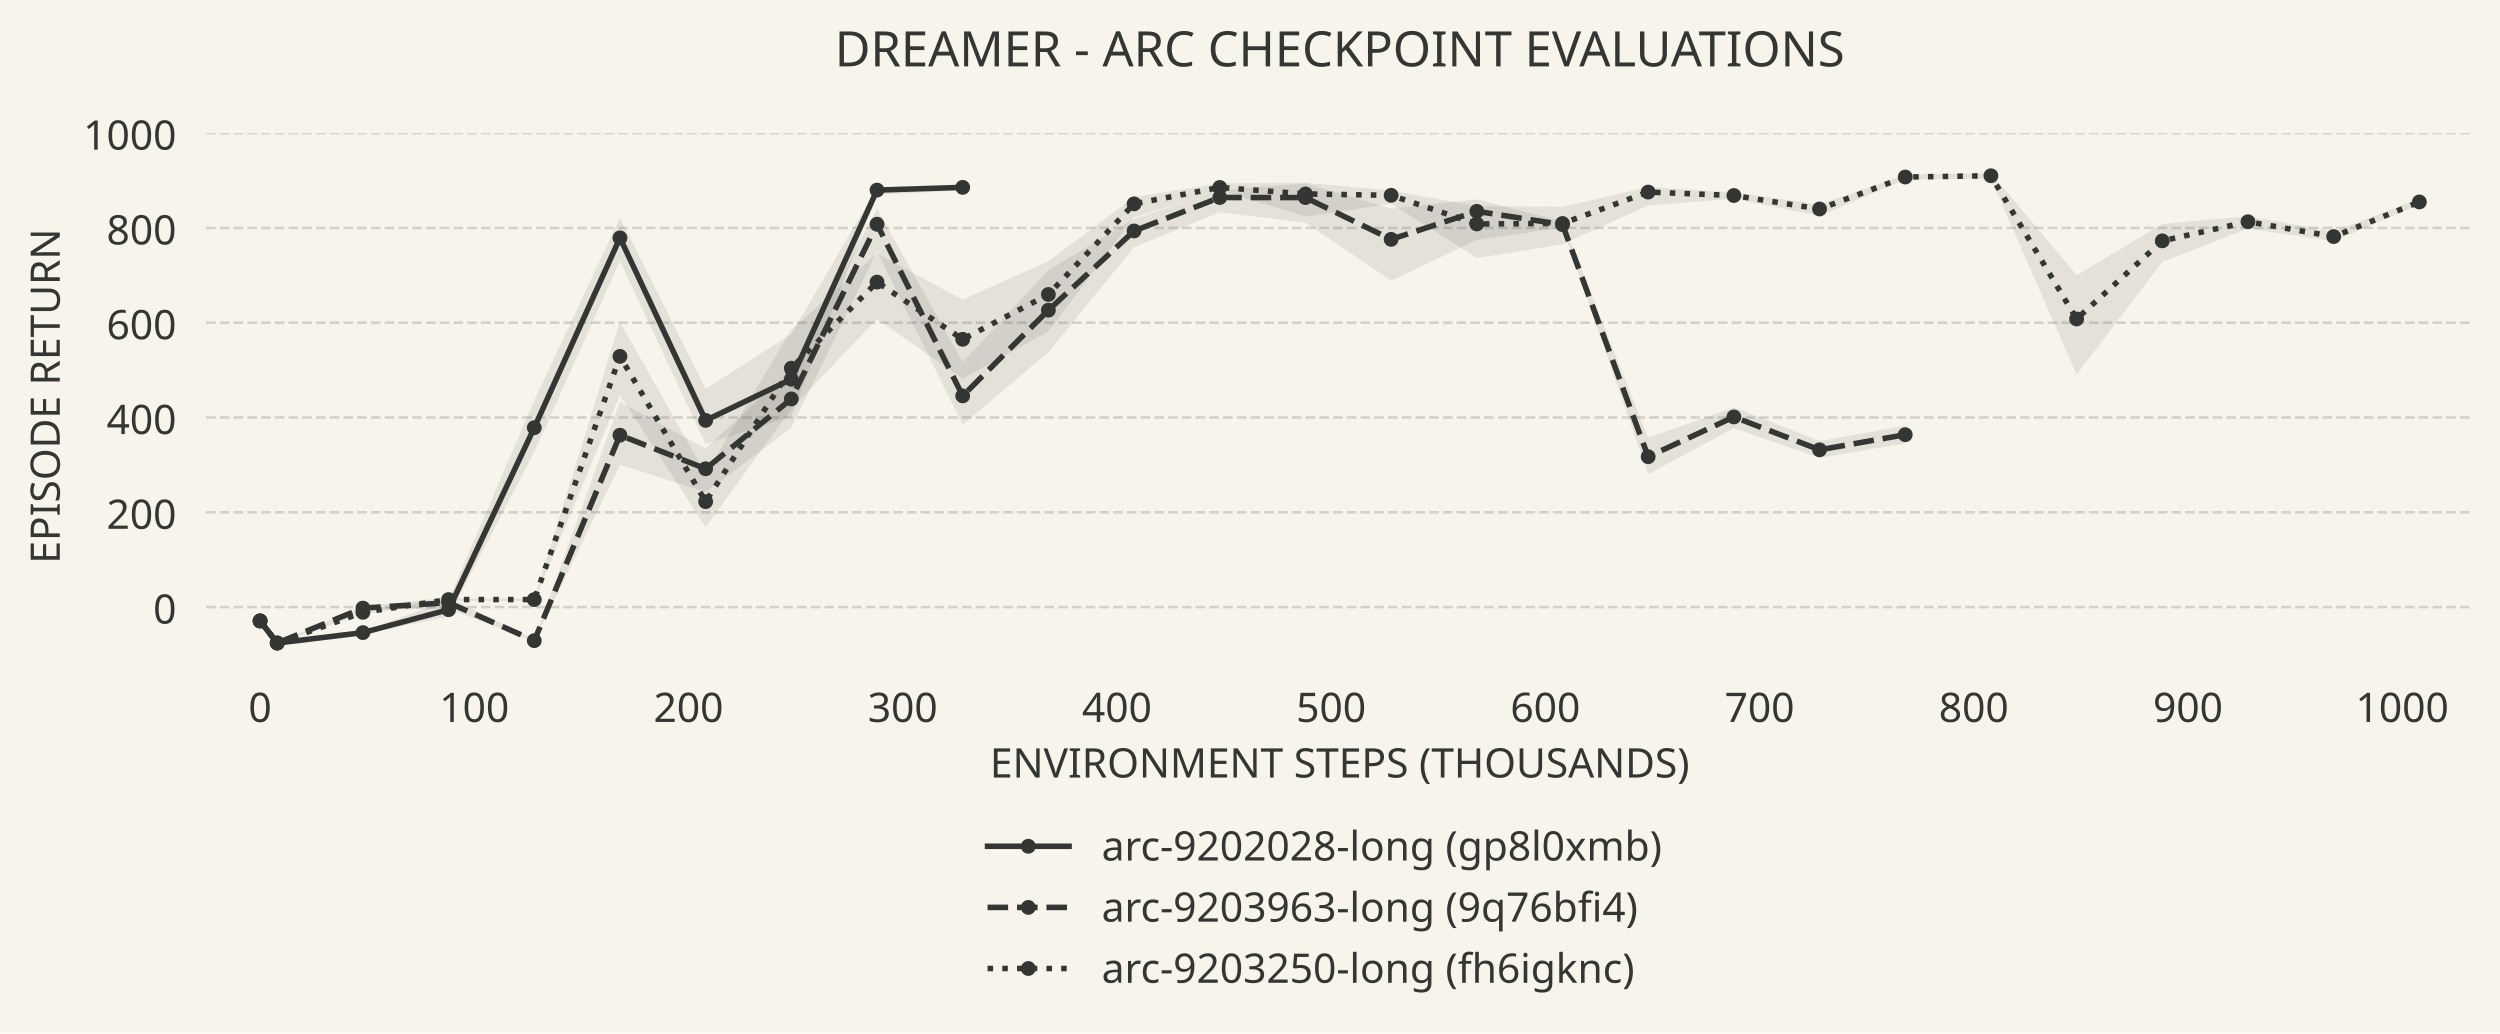
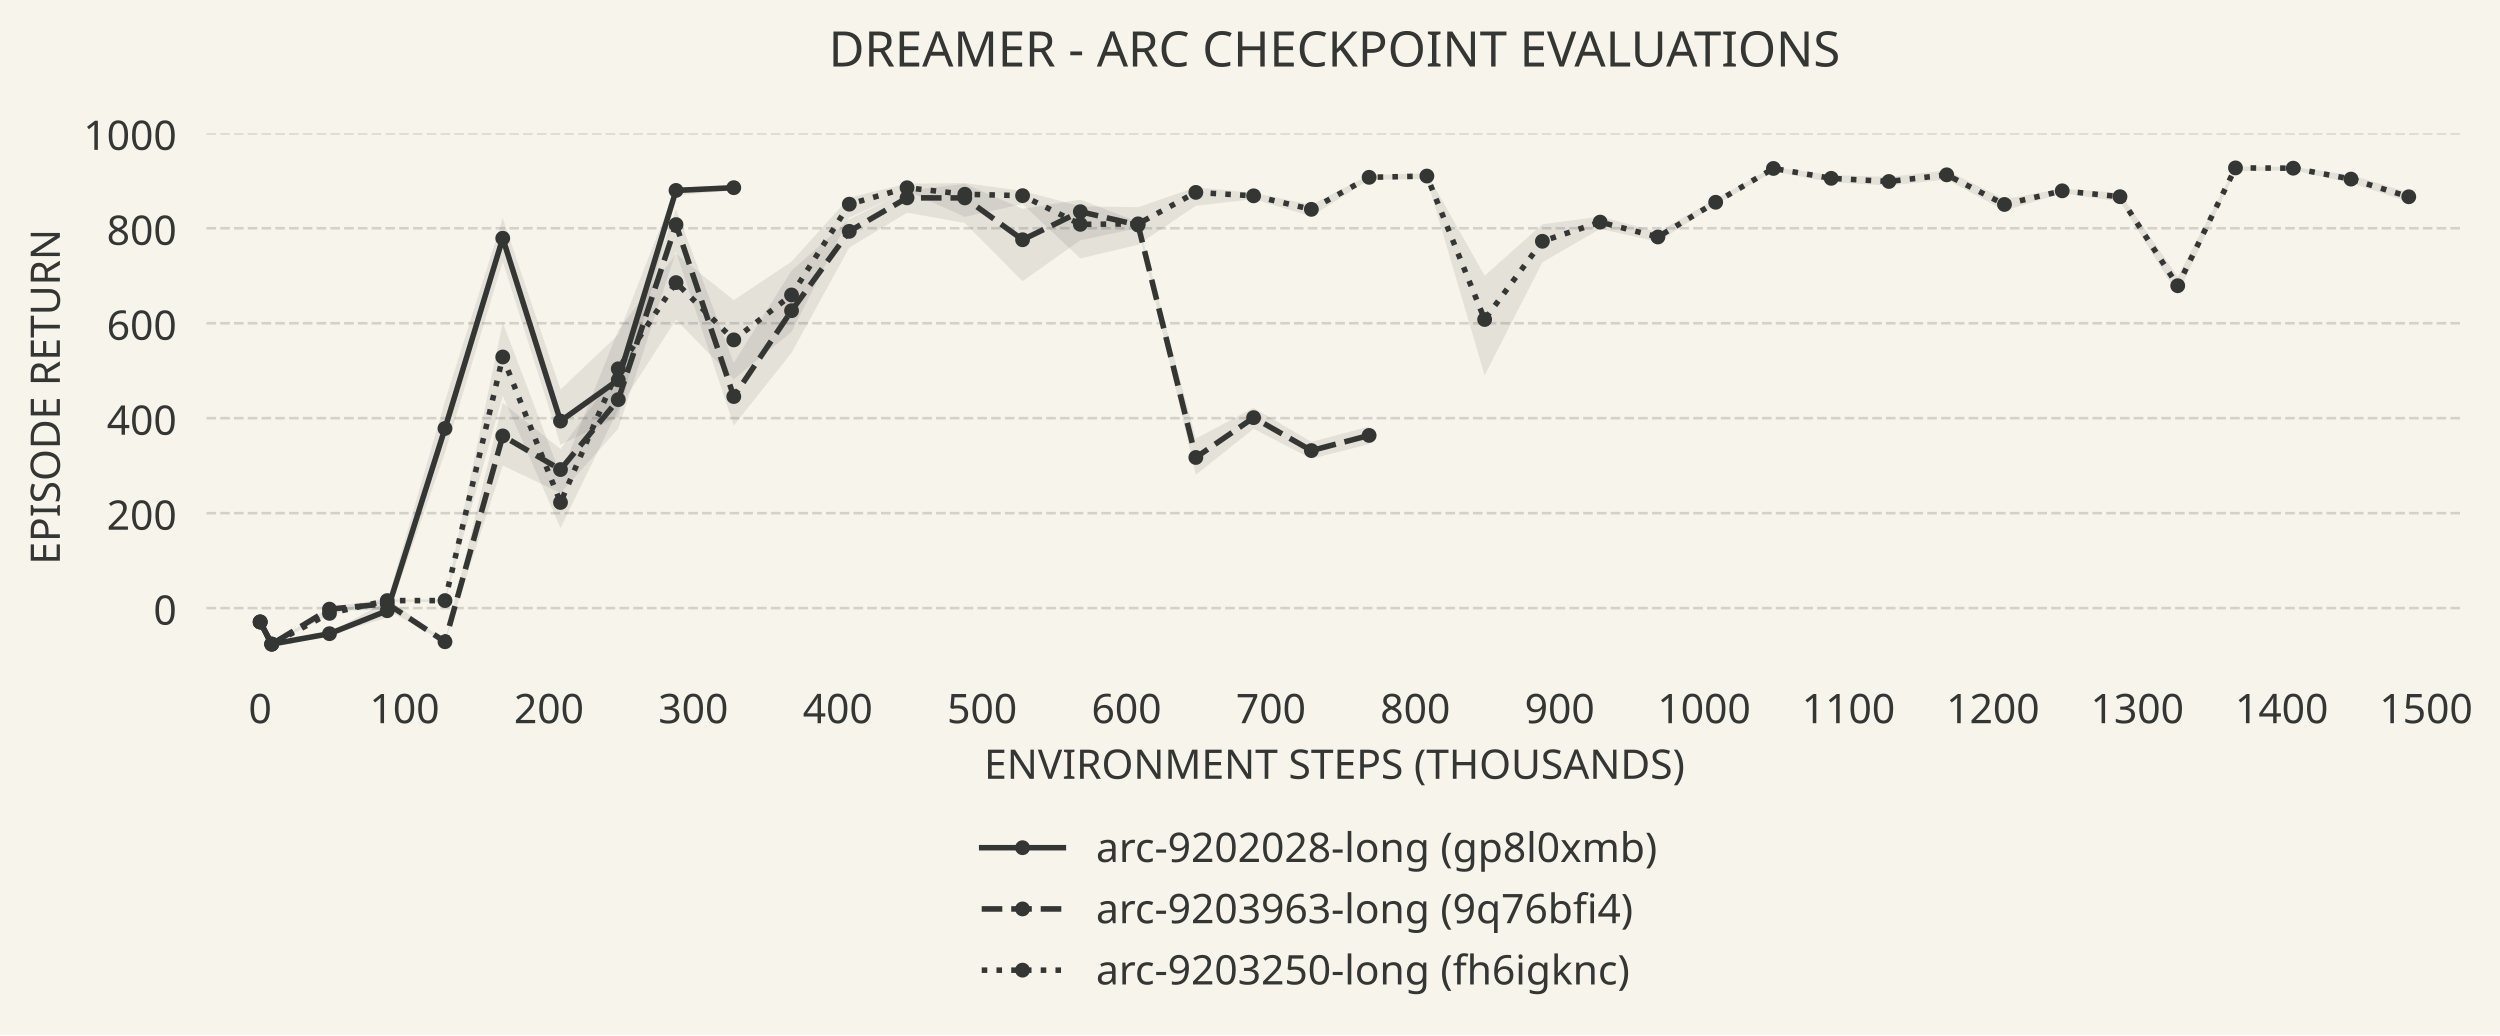
- <svg xmlns="http://www.w3.org/2000/svg" xmlns:xlink="http://www.w3.org/1999/xlink" width="674.878pt" height="278.964pt" viewBox="0 0 674.878 278.964" version="1.1">
+ <svg xmlns="http://www.w3.org/2000/svg" xmlns:xlink="http://www.w3.org/1999/xlink" width="673.74pt" height="278.964pt" viewBox="0 0 673.74 278.964" version="1.1">
  <defs>
    <style type="text/css">*{stroke-linejoin: round; stroke-linecap: butt}</style>
  </defs>
  <g id="figure_1">
    <g id="patch_1">
-       <path d="M 0 278.964  L 674.878 278.964  L 674.878 0  L 0 0  z " style="fill: #f7f4eb" />
+       <path d="M 0 278.964  L 673.74 278.964  L 673.74 0  L 0 0  z " style="fill: #f7f4eb" />
    </g>
    <g id="axes_1">
      <g id="patch_2">
-         <path d="M 55.638 177.956  L 667.678 177.956  L 667.678 35.925  L 55.638 35.925  z " style="fill: #f7f4eb" />
+         <path d="M 55.638 177.956  L 663.628 177.956  L 663.628 35.925  L 55.638 35.925  z " style="fill: #f7f4eb" />
      </g>
      <g id="matplotlib.axis_1">
        <g id="xtick_1">
          <g id="line2d_1" />
          <g id="text_1">
-             <text style="font-size: 11px; font-family: 'Routed Gothic'; text-anchor: middle; fill: #343633" x="70.21" y="194.893" transform="rotate(-0 70.20988 194.8935)">0</text>
+             <text style="font-size: 11px; font-family: 'Routed Gothic'; text-anchor: middle; fill: #343633" x="70.113" y="194.893" transform="rotate(-0 70.11345 194.8935)">0</text>
          </g>
        </g>
        <g id="xtick_2">
          <g id="line2d_2" />
          <g id="text_2">
-             <text style="font-size: 11px; font-family: 'Routed Gothic'; text-anchor: middle; fill: #343633" x="128.037" y="194.893" transform="rotate(-0 128.0368 194.8935)">100</text>
+             <text style="font-size: 11px; font-family: 'Routed Gothic'; text-anchor: middle; fill: #343633" x="109.027" y="194.893" transform="rotate(-0 109.0273 194.8935)">100</text>
          </g>
        </g>
        <g id="xtick_3">
          <g id="line2d_3" />
          <g id="text_3">
-             <text style="font-size: 11px; font-family: 'Routed Gothic'; text-anchor: middle; fill: #343633" x="185.864" y="194.893" transform="rotate(-0 185.8637 194.8935)">200</text>
+             <text style="font-size: 11px; font-family: 'Routed Gothic'; text-anchor: middle; fill: #343633" x="147.941" y="194.893" transform="rotate(-0 147.9412 194.8935)">200</text>
          </g>
        </g>
        <g id="xtick_4">
          <g id="line2d_4" />
          <g id="text_4">
-             <text style="font-size: 11px; font-family: 'Routed Gothic'; text-anchor: middle; fill: #343633" x="243.691" y="194.893" transform="rotate(-0 243.6906 194.8935)">300</text>
+             <text style="font-size: 11px; font-family: 'Routed Gothic'; text-anchor: middle; fill: #343633" x="186.855" y="194.893" transform="rotate(-0 186.855 194.8935)">300</text>
          </g>
        </g>
        <g id="xtick_5">
          <g id="line2d_5" />
          <g id="text_5">
-             <text style="font-size: 11px; font-family: 'Routed Gothic'; text-anchor: middle; fill: #343633" x="301.518" y="194.893" transform="rotate(-0 301.5175 194.8935)">400</text>
+             <text style="font-size: 11px; font-family: 'Routed Gothic'; text-anchor: middle; fill: #343633" x="225.769" y="194.893" transform="rotate(-0 225.7689 194.8935)">400</text>
          </g>
        </g>
        <g id="xtick_6">
          <g id="line2d_6" />
          <g id="text_6">
-             <text style="font-size: 11px; font-family: 'Routed Gothic'; text-anchor: middle; fill: #343633" x="359.344" y="194.893" transform="rotate(-0 359.3444 194.8935)">500</text>
+             <text style="font-size: 11px; font-family: 'Routed Gothic'; text-anchor: middle; fill: #343633" x="264.683" y="194.893" transform="rotate(-0 264.6827 194.8935)">500</text>
          </g>
        </g>
        <g id="xtick_7">
          <g id="line2d_7" />
          <g id="text_7">
-             <text style="font-size: 11px; font-family: 'Routed Gothic'; text-anchor: middle; fill: #343633" x="417.171" y="194.893" transform="rotate(-0 417.1713 194.8935)">600</text>
+             <text style="font-size: 11px; font-family: 'Routed Gothic'; text-anchor: middle; fill: #343633" x="303.597" y="194.893" transform="rotate(-0 303.5966 194.8935)">600</text>
          </g>
        </g>
        <g id="xtick_8">
          <g id="line2d_8" />
          <g id="text_8">
-             <text style="font-size: 11px; font-family: 'Routed Gothic'; text-anchor: middle; fill: #343633" x="474.998" y="194.893" transform="rotate(-0 474.9982 194.8935)">700</text>
+             <text style="font-size: 11px; font-family: 'Routed Gothic'; text-anchor: middle; fill: #343633" x="342.51" y="194.893" transform="rotate(-0 342.5104 194.8935)">700</text>
          </g>
        </g>
        <g id="xtick_9">
          <g id="line2d_9" />
          <g id="text_9">
-             <text style="font-size: 11px; font-family: 'Routed Gothic'; text-anchor: middle; fill: #343633" x="532.825" y="194.893" transform="rotate(-0 532.8251 194.8935)">800</text>
+             <text style="font-size: 11px; font-family: 'Routed Gothic'; text-anchor: middle; fill: #343633" x="381.424" y="194.893" transform="rotate(-0 381.4243 194.8935)">800</text>
          </g>
        </g>
        <g id="xtick_10">
          <g id="line2d_10" />
          <g id="text_10">
-             <text style="font-size: 11px; font-family: 'Routed Gothic'; text-anchor: middle; fill: #343633" x="590.652" y="194.893" transform="rotate(-0 590.6521 194.8935)">900</text>
+             <text style="font-size: 11px; font-family: 'Routed Gothic'; text-anchor: middle; fill: #343633" x="420.338" y="194.893" transform="rotate(-0 420.3381 194.8935)">900</text>
          </g>
        </g>
        <g id="xtick_11">
          <g id="line2d_11" />
          <g id="text_11">
-             <text style="font-size: 11px; font-family: 'Routed Gothic'; text-anchor: middle; fill: #343633" x="648.479" y="194.893" transform="rotate(-0 648.479 194.8935)">1000</text>
-           </g>
-         </g>
-         <g id="text_12">
-           <text style="font-size: 11px; font-family: 'Routed Gothic'; text-anchor: middle; fill: #343633" x="361.658" y="209.893" transform="rotate(-0 361.6575 209.8935)">ENVIRONMENT STEPS (THOUSANDS)</text>
+             <text style="font-size: 11px; font-family: 'Routed Gothic'; text-anchor: middle; fill: #343633" x="459.252" y="194.893" transform="rotate(-0 459.252 194.8935)">1000</text>
+           </g>
+         </g>
+         <g id="xtick_12">
+           <g id="line2d_12" />
+           <g id="text_12">
+             <text style="font-size: 11px; font-family: 'Routed Gothic'; text-anchor: middle; fill: #343633" x="498.166" y="194.893" transform="rotate(-0 498.1658 194.8935)">1100</text>
+           </g>
+         </g>
+         <g id="xtick_13">
+           <g id="line2d_13" />
+           <g id="text_13">
+             <text style="font-size: 11px; font-family: 'Routed Gothic'; text-anchor: middle; fill: #343633" x="537.08" y="194.893" transform="rotate(-0 537.0797 194.8935)">1200</text>
+           </g>
+         </g>
+         <g id="xtick_14">
+           <g id="line2d_14" />
+           <g id="text_14">
+             <text style="font-size: 11px; font-family: 'Routed Gothic'; text-anchor: middle; fill: #343633" x="575.994" y="194.893" transform="rotate(-0 575.9935 194.8935)">1300</text>
+           </g>
+         </g>
+         <g id="xtick_15">
+           <g id="line2d_15" />
+           <g id="text_15">
+             <text style="font-size: 11px; font-family: 'Routed Gothic'; text-anchor: middle; fill: #343633" x="614.907" y="194.893" transform="rotate(-0 614.9074 194.8935)">1400</text>
+           </g>
+         </g>
+         <g id="xtick_16">
+           <g id="line2d_16" />
+           <g id="text_16">
+             <text style="font-size: 11px; font-family: 'Routed Gothic'; text-anchor: middle; fill: #343633" x="653.821" y="194.893" transform="rotate(-0 653.8212 194.8935)">1500</text>
+           </g>
+         </g>
+         <g id="text_17">
+           <text style="font-size: 11px; font-family: 'Routed Gothic'; text-anchor: middle; fill: #343633" x="359.632" y="209.893" transform="rotate(-0 359.6325 209.8935)">ENVIRONMENT STEPS (THOUSANDS)</text>
        </g>
      </g>
      <g id="matplotlib.axis_2">
        <g id="ytick_1">
-           <g id="line2d_12">
-             <path d="M 55.638 163.881  L 667.678 163.881  " clip-path="url(#pc2b5288e68)" style="fill: none; stroke-dasharray: 2.59,1.12; stroke-dashoffset: 0; stroke: #343633; stroke-opacity: 0.18; stroke-width: 0.7" />
-           </g>
-           <g id="line2d_13" />
-           <g id="text_13">
+           <g id="line2d_17">
+             <path d="M 55.638 163.881  L 663.628 163.881  " clip-path="url(#pb0278da69a)" style="fill: none; stroke-dasharray: 2.59,1.12; stroke-dashoffset: 0; stroke: #343633; stroke-opacity: 0.18; stroke-width: 0.7" />
+           </g>
+           <g id="line2d_18" />
+           <g id="text_18">
            <text style="font-size: 11px; font-family: 'Routed Gothic'; text-anchor: end; fill: #343633" x="47.638" y="168.35" transform="rotate(-0 47.6375 168.3496)">0</text>
          </g>
        </g>
        <g id="ytick_2">
-           <g id="line2d_14">
-             <path d="M 55.638 138.29  L 667.678 138.29  " clip-path="url(#pc2b5288e68)" style="fill: none; stroke-dasharray: 2.59,1.12; stroke-dashoffset: 0; stroke: #343633; stroke-opacity: 0.18; stroke-width: 0.7" />
-           </g>
-           <g id="line2d_15" />
-           <g id="text_14">
+           <g id="line2d_19">
+             <path d="M 55.638 138.29  L 663.628 138.29  " clip-path="url(#pb0278da69a)" style="fill: none; stroke-dasharray: 2.59,1.12; stroke-dashoffset: 0; stroke: #343633; stroke-opacity: 0.18; stroke-width: 0.7" />
+           </g>
+           <g id="line2d_20" />
+           <g id="text_19">
            <text style="font-size: 11px; font-family: 'Routed Gothic'; text-anchor: end; fill: #343633" x="47.638" y="142.758" transform="rotate(-0 47.6375 142.7584)">200</text>
          </g>
        </g>
        <g id="ytick_3">
-           <g id="line2d_16">
-             <path d="M 55.638 112.699  L 667.678 112.699  " clip-path="url(#pc2b5288e68)" style="fill: none; stroke-dasharray: 2.59,1.12; stroke-dashoffset: 0; stroke: #343633; stroke-opacity: 0.18; stroke-width: 0.7" />
-           </g>
-           <g id="line2d_17" />
-           <g id="text_15">
+           <g id="line2d_21">
+             <path d="M 55.638 112.699  L 663.628 112.699  " clip-path="url(#pb0278da69a)" style="fill: none; stroke-dasharray: 2.59,1.12; stroke-dashoffset: 0; stroke: #343633; stroke-opacity: 0.18; stroke-width: 0.7" />
+           </g>
+           <g id="line2d_22" />
+           <g id="text_20">
            <text style="font-size: 11px; font-family: 'Routed Gothic'; text-anchor: end; fill: #343633" x="47.638" y="117.167" transform="rotate(-0 47.6375 117.1673)">400</text>
          </g>
        </g>
        <g id="ytick_4">
-           <g id="line2d_18">
-             <path d="M 55.638 87.107  L 667.678 87.107  " clip-path="url(#pc2b5288e68)" style="fill: none; stroke-dasharray: 2.59,1.12; stroke-dashoffset: 0; stroke: #343633; stroke-opacity: 0.18; stroke-width: 0.7" />
-           </g>
-           <g id="line2d_19" />
-           <g id="text_16">
+           <g id="line2d_23">
+             <path d="M 55.638 87.107  L 663.628 87.107  " clip-path="url(#pb0278da69a)" style="fill: none; stroke-dasharray: 2.59,1.12; stroke-dashoffset: 0; stroke: #343633; stroke-opacity: 0.18; stroke-width: 0.7" />
+           </g>
+           <g id="line2d_24" />
+           <g id="text_21">
            <text style="font-size: 11px; font-family: 'Routed Gothic'; text-anchor: end; fill: #343633" x="47.638" y="91.576" transform="rotate(-0 47.6375 91.57609)">600</text>
          </g>
        </g>
        <g id="ytick_5">
-           <g id="line2d_20">
-             <path d="M 55.638 61.516  L 667.678 61.516  " clip-path="url(#pc2b5288e68)" style="fill: none; stroke-dasharray: 2.59,1.12; stroke-dashoffset: 0; stroke: #343633; stroke-opacity: 0.18; stroke-width: 0.7" />
-           </g>
-           <g id="line2d_21" />
-           <g id="text_17">
+           <g id="line2d_25">
+             <path d="M 55.638 61.516  L 663.628 61.516  " clip-path="url(#pb0278da69a)" style="fill: none; stroke-dasharray: 2.59,1.12; stroke-dashoffset: 0; stroke: #343633; stroke-opacity: 0.18; stroke-width: 0.7" />
+           </g>
+           <g id="line2d_26" />
+           <g id="text_22">
            <text style="font-size: 11px; font-family: 'Routed Gothic'; text-anchor: end; fill: #343633" x="47.638" y="65.985" transform="rotate(-0 47.6375 65.98492)">800</text>
          </g>
        </g>
        <g id="ytick_6">
-           <g id="line2d_22">
-             <path d="M 55.638 35.925  L 667.678 35.925  " clip-path="url(#pc2b5288e68)" style="fill: none; stroke-dasharray: 2.59,1.12; stroke-dashoffset: 0; stroke: #343633; stroke-opacity: 0.18; stroke-width: 0.7" />
-           </g>
-           <g id="line2d_23" />
-           <g id="text_18">
+           <g id="line2d_27">
+             <path d="M 55.638 35.925  L 663.628 35.925  " clip-path="url(#pb0278da69a)" style="fill: none; stroke-dasharray: 2.59,1.12; stroke-dashoffset: 0; stroke: #343633; stroke-opacity: 0.18; stroke-width: 0.7" />
+           </g>
+           <g id="line2d_28" />
+           <g id="text_23">
            <text style="font-size: 11px; font-family: 'Routed Gothic'; text-anchor: end; fill: #343633" x="47.638" y="40.394" transform="rotate(-0 47.6375 40.39375)">1000</text>
          </g>
        </g>
-         <g id="text_19">
+         <g id="text_24">
          <text style="font-size: 11px; font-family: 'Routed Gothic'; text-anchor: middle; fill: #343633" x="16.137" y="106.941" transform="rotate(-90 16.1375 106.9405)">EPISODE RETURN</text>
        </g>
      </g>
      <g id="FillBetweenPolyCollection_1">
        <defs>
-           <path id="mf18803f67c" d="M 70.21 -111.565  L 70.21 -111.134  L 74.836 -105.302  L 97.967 -107.86  L 121.098 -112.496  L 144.228 -156.938  L 167.359 -208.474  L 190.49 -159.114  L 213.621 -166.611  L 236.751 -226.331  L 259.882 -227.645  L 259.882 -229.127  L 259.882 -229.127  L 236.751 -228.37  L 213.621 -188.781  L 190.49 -173.99  L 167.359 -220.205  L 144.228 -170.847  L 121.098 -117.042  L 97.967 -108.464  L 74.836 -105.449  L 70.21 -111.565  z " />
+           <path id="m2c77c802bd" d="M 70.113 -111.565  L 70.113 -111.134  L 73.227 -105.302  L 88.792 -107.86  L 104.358 -112.496  L 119.923 -156.938  L 135.489 -208.474  L 151.054 -159.114  L 166.62 -166.611  L 182.185 -226.331  L 197.751 -227.645  L 197.751 -229.127  L 197.751 -229.127  L 182.185 -228.37  L 166.62 -188.781  L 151.054 -173.99  L 135.489 -220.205  L 119.923 -170.847  L 104.358 -117.042  L 88.792 -108.464  L 73.227 -105.449  L 70.113 -111.565  z " />
        </defs>
-         <g clip-path="url(#pc2b5288e68)">
-           <use xlink:href="#mf18803f67c" x="0" y="278.964" style="fill: #343633; fill-opacity: 0.1" />
+         <g clip-path="url(#pb0278da69a)">
+           <use xlink:href="#m2c77c802bd" x="0" y="278.964" style="fill: #343633; fill-opacity: 0.1" />
        </g>
      </g>
      <g id="FillBetweenPolyCollection_2">
        <defs>
-           <path id="m7f7ce584e0" d="M 70.21 -111.565  L 70.21 -111.134  L 74.836 -105.311  L 97.967 -114.312  L 121.098 -114.641  L 144.228 -105.865  L 167.359 -153.505  L 190.49 -146.089  L 213.621 -163.454  L 236.751 -211.119  L 259.882 -164.282  L 283.013 -183.901  L 306.144 -212.242  L 329.274 -221.641  L 352.405 -218.854  L 375.536 -203.191  L 398.667 -214.208  L 421.797 -217.5  L 444.928 -151.007  L 468.059 -163.395  L 491.19 -155.346  L 514.321 -159.266  L 514.321 -164.015  L 514.321 -164.015  L 491.19 -159.894  L 468.059 -169.042  L 444.928 -160.766  L 421.797 -219.169  L 398.667 -225.167  L 375.536 -222.686  L 352.405 -229.43  L 329.274 -227.615  L 306.144 -219.866  L 283.013 -206.024  L 259.882 -181.18  L 236.751 -222.652  L 213.621 -179.084  L 190.49 -157.945  L 167.359 -170.411  L 144.228 -106.276  L 121.098 -117.691  L 97.967 -115.326  L 74.836 -105.455  L 70.21 -111.565  z " />
+           <path id="m89888b2896" d="M 70.113 -111.565  L 70.113 -111.134  L 73.227 -105.311  L 88.792 -114.312  L 104.358 -114.641  L 119.923 -105.865  L 135.489 -153.505  L 151.054 -146.089  L 166.62 -163.454  L 182.185 -211.119  L 197.751 -164.282  L 213.316 -183.901  L 228.882 -212.242  L 244.448 -221.641  L 260.013 -218.854  L 275.579 -203.191  L 291.144 -214.208  L 306.71 -217.5  L 322.275 -151.007  L 337.841 -163.395  L 353.406 -155.346  L 368.972 -159.266  L 368.972 -164.015  L 368.972 -164.015  L 353.406 -159.894  L 337.841 -169.042  L 322.275 -160.766  L 306.71 -219.169  L 291.144 -225.167  L 275.579 -222.686  L 260.013 -229.43  L 244.448 -227.615  L 228.882 -219.866  L 213.316 -206.024  L 197.751 -181.18  L 182.185 -222.652  L 166.62 -179.084  L 151.054 -157.945  L 135.489 -170.411  L 119.923 -106.276  L 104.358 -117.691  L 88.792 -115.326  L 73.227 -105.455  L 70.113 -111.565  z " />
        </defs>
-         <g clip-path="url(#pc2b5288e68)">
-           <use xlink:href="#m7f7ce584e0" x="0" y="278.964" style="fill: #343633; fill-opacity: 0.1" />
+         <g clip-path="url(#pb0278da69a)">
+           <use xlink:href="#m89888b2896" x="0" y="278.964" style="fill: #343633; fill-opacity: 0.1" />
        </g>
      </g>
      <g id="FillBetweenPolyCollection_3">
        <defs>
-           <path id="mfc990dd071" d="M 70.21 -111.565  L 70.21 -111.134  L 74.836 -105.302  L 97.967 -113.177  L 121.098 -116.775  L 144.228 -116.75  L 167.359 -172.284  L 190.49 -136.659  L 213.621 -168.623  L 236.751 -192.851  L 259.882 -176.752  L 283.013 -189.513  L 306.144 -220.291  L 329.274 -227.503  L 352.405 -220.518  L 375.536 -223.987  L 398.667 -209.315  L 421.797 -213.016  L 444.928 -223.501  L 468.059 -225.291  L 491.19 -220.646  L 514.321 -230.527  L 537.451 -230.702  L 560.582 -177.819  L 583.713 -208.27  L 606.844 -217.283  L 629.974 -213.805  L 653.105 -223.754  L 653.105 -225.388  L 653.105 -225.388  L 629.974 -216.439  L 606.844 -220.601  L 583.713 -218.526  L 560.582 -204.666  L 537.451 -232.268  L 514.321 -231.782  L 491.19 -223.809  L 468.059 -226.981  L 444.928 -228.487  L 421.797 -223.119  L 398.667 -223.372  L 375.536 -227.506  L 352.405 -229.624  L 329.274 -229.484  L 306.144 -225.733  L 283.013 -208.469  L 259.882 -198.076  L 236.751 -210.551  L 213.621 -189.977  L 190.49 -151.017  L 167.359 -192.064  L 144.228 -117.44  L 121.098 -117.424  L 97.967 -114.179  L 74.836 -105.45  L 70.21 -111.565  z " />
+           <path id="m984b23654f" d="M 70.113 -111.565  L 70.113 -111.134  L 73.227 -105.302  L 88.792 -113.177  L 104.358 -116.775  L 119.923 -116.75  L 135.489 -172.284  L 151.054 -136.659  L 166.62 -168.623  L 182.185 -192.851  L 197.751 -176.752  L 213.316 -189.513  L 228.882 -220.291  L 244.448 -227.503  L 260.013 -220.518  L 275.579 -223.987  L 291.144 -209.315  L 306.71 -213.016  L 322.275 -223.501  L 337.841 -225.291  L 353.406 -220.646  L 368.972 -230.527  L 384.537 -230.702  L 400.103 -177.819  L 415.668 -208.27  L 431.234 -217.283  L 446.8 -213.805  L 462.365 -223.754  L 477.931 -232.721  L 493.496 -229.873  L 509.062 -228.937  L 524.627 -230.6  L 540.193 -222.196  L 555.758 -226.89  L 571.324 -224.644  L 586.889 -199.6  L 602.455 -232.81  L 618.02 -233.065  L 633.586 -229.657  L 649.152 -224.524  L 649.152 -227.077  L 649.152 -227.077  L 633.586 -231.8  L 618.02 -233.946  L 602.455 -234.129  L 586.889 -204.394  L 571.324 -226.98  L 555.758 -228.105  L 540.193 -225.303  L 524.627 -233.045  L 509.062 -231.262  L 493.496 -231.821  L 477.931 -233.919  L 462.365 -225.388  L 446.8 -216.439  L 431.234 -220.601  L 415.668 -218.526  L 400.103 -204.666  L 384.537 -232.268  L 368.972 -231.782  L 353.406 -223.809  L 337.841 -226.981  L 322.275 -228.487  L 306.71 -223.119  L 291.144 -223.372  L 275.579 -227.506  L 260.013 -229.624  L 244.448 -229.484  L 228.882 -225.733  L 213.316 -208.469  L 197.751 -198.076  L 182.185 -210.551  L 166.62 -189.977  L 151.054 -151.017  L 135.489 -192.064  L 119.923 -117.44  L 104.358 -117.424  L 88.792 -114.179  L 73.227 -105.45  L 70.113 -111.565  z " />
        </defs>
-         <g clip-path="url(#pc2b5288e68)">
-           <use xlink:href="#mfc990dd071" x="0" y="278.964" style="fill: #343633; fill-opacity: 0.1" />
-         </g>
-       </g>
-       <g id="line2d_24">
-         <path d="M 70.21 167.618  L 74.836 173.59  L 97.967 170.773  L 121.098 164.586  L 144.228 115.466  L 167.359 64.206  L 190.49 113.481  L 213.621 102.382  L 236.751 51.317  L 259.882 50.579  " clip-path="url(#pc2b5288e68)" style="fill: none; stroke: #343633; stroke-width: 1.5; stroke-linecap: square" />
+         <g clip-path="url(#pb0278da69a)">
+           <use xlink:href="#m984b23654f" x="0" y="278.964" style="fill: #343633; fill-opacity: 0.1" />
+         </g>
+       </g>
+       <g id="line2d_29">
+         <path d="M 70.113 167.618  L 73.227 173.59  L 88.792 170.773  L 104.358 164.586  L 119.923 115.466  L 135.489 64.206  L 151.054 113.481  L 166.62 102.382  L 182.185 51.317  L 197.751 50.579  " clip-path="url(#pb0278da69a)" style="fill: none; stroke: #343633; stroke-width: 1.5; stroke-linecap: square" />
        <defs>
-           <path id="mf616192af7" d="M 0 1.5  C 0.398 1.5 0.779 1.342 1.061 1.061  C 1.342 0.779 1.5 0.398 1.5 0  C 1.5 -0.398 1.342 -0.779 1.061 -1.061  C 0.779 -1.342 0.398 -1.5 0 -1.5  C -0.398 -1.5 -0.779 -1.342 -1.061 -1.061  C -1.342 -0.779 -1.5 -0.398 -1.5 0  C -1.5 0.398 -1.342 0.779 -1.061 1.061  C -0.779 1.342 -0.398 1.5 0 1.5  z " style="stroke: #343633" />
+           <path id="m2f642fdc92" d="M 0 1.5  C 0.398 1.5 0.779 1.342 1.061 1.061  C 1.342 0.779 1.5 0.398 1.5 0  C 1.5 -0.398 1.342 -0.779 1.061 -1.061  C 0.779 -1.342 0.398 -1.5 0 -1.5  C -0.398 -1.5 -0.779 -1.342 -1.061 -1.061  C -1.342 -0.779 -1.5 -0.398 -1.5 0  C -1.5 0.398 -1.342 0.779 -1.061 1.061  C -0.779 1.342 -0.398 1.5 0 1.5  z " style="stroke: #343633" />
        </defs>
-         <g clip-path="url(#pc2b5288e68)">
-           <use xlink:href="#mf616192af7" x="70.21" y="167.618" style="fill: #343633; stroke: #343633" />
-           <use xlink:href="#mf616192af7" x="74.836" y="173.59" style="fill: #343633; stroke: #343633" />
-           <use xlink:href="#mf616192af7" x="97.967" y="170.773" style="fill: #343633; stroke: #343633" />
-           <use xlink:href="#mf616192af7" x="121.098" y="164.586" style="fill: #343633; stroke: #343633" />
-           <use xlink:href="#mf616192af7" x="144.228" y="115.466" style="fill: #343633; stroke: #343633" />
-           <use xlink:href="#mf616192af7" x="167.359" y="64.206" style="fill: #343633; stroke: #343633" />
-           <use xlink:href="#mf616192af7" x="190.49" y="113.481" style="fill: #343633; stroke: #343633" />
-           <use xlink:href="#mf616192af7" x="213.621" y="102.382" style="fill: #343633; stroke: #343633" />
-           <use xlink:href="#mf616192af7" x="236.751" y="51.317" style="fill: #343633; stroke: #343633" />
-           <use xlink:href="#mf616192af7" x="259.882" y="50.579" style="fill: #343633; stroke: #343633" />
-         </g>
-       </g>
-       <g id="line2d_25">
-         <path d="M 70.21 167.618  L 74.836 173.583  L 97.967 164.158  L 121.098 162.698  L 144.228 172.947  L 167.359 117.483  L 190.49 126.545  L 213.621 107.695  L 236.751 60.526  L 259.882 106.869  L 283.013 83.733  L 306.144 62.343  L 329.274 53.318  L 352.405 53.34  L 375.536 64.611  L 398.667 57.047  L 421.797 60.642  L 444.928 123.288  L 468.059 112.551  L 491.19 121.429  L 514.321 117.347  " clip-path="url(#pc2b5288e68)" style="fill: none; stroke-dasharray: 5.55,2.4; stroke-dashoffset: 0; stroke: #343633; stroke-width: 1.5" />
-         <g clip-path="url(#pc2b5288e68)">
-           <use xlink:href="#mf616192af7" x="70.21" y="167.618" style="fill: #343633; stroke: #343633" />
-           <use xlink:href="#mf616192af7" x="74.836" y="173.583" style="fill: #343633; stroke: #343633" />
-           <use xlink:href="#mf616192af7" x="97.967" y="164.158" style="fill: #343633; stroke: #343633" />
-           <use xlink:href="#mf616192af7" x="121.098" y="162.698" style="fill: #343633; stroke: #343633" />
-           <use xlink:href="#mf616192af7" x="144.228" y="172.947" style="fill: #343633; stroke: #343633" />
-           <use xlink:href="#mf616192af7" x="167.359" y="117.483" style="fill: #343633; stroke: #343633" />
-           <use xlink:href="#mf616192af7" x="190.49" y="126.545" style="fill: #343633; stroke: #343633" />
-           <use xlink:href="#mf616192af7" x="213.621" y="107.695" style="fill: #343633; stroke: #343633" />
-           <use xlink:href="#mf616192af7" x="236.751" y="60.526" style="fill: #343633; stroke: #343633" />
-           <use xlink:href="#mf616192af7" x="259.882" y="106.869" style="fill: #343633; stroke: #343633" />
-           <use xlink:href="#mf616192af7" x="283.013" y="83.733" style="fill: #343633; stroke: #343633" />
-           <use xlink:href="#mf616192af7" x="306.144" y="62.343" style="fill: #343633; stroke: #343633" />
-           <use xlink:href="#mf616192af7" x="329.274" y="53.318" style="fill: #343633; stroke: #343633" />
-           <use xlink:href="#mf616192af7" x="352.405" y="53.34" style="fill: #343633; stroke: #343633" />
-           <use xlink:href="#mf616192af7" x="375.536" y="64.611" style="fill: #343633; stroke: #343633" />
-           <use xlink:href="#mf616192af7" x="398.667" y="57.047" style="fill: #343633; stroke: #343633" />
-           <use xlink:href="#mf616192af7" x="421.797" y="60.642" style="fill: #343633; stroke: #343633" />
-           <use xlink:href="#mf616192af7" x="444.928" y="123.288" style="fill: #343633; stroke: #343633" />
-           <use xlink:href="#mf616192af7" x="468.059" y="112.551" style="fill: #343633; stroke: #343633" />
-           <use xlink:href="#mf616192af7" x="491.19" y="121.429" style="fill: #343633; stroke: #343633" />
-           <use xlink:href="#mf616192af7" x="514.321" y="117.347" style="fill: #343633; stroke: #343633" />
-         </g>
-       </g>
-       <g id="line2d_26">
-         <path d="M 70.21 167.618  L 74.836 173.589  L 97.967 165.299  L 121.098 161.855  L 144.228 161.858  L 167.359 96.203  L 190.49 135.414  L 213.621 99.389  L 236.751 76.156  L 259.882 91.594  L 283.013 79.494  L 306.144 55.026  L 329.274 50.601  L 352.405 52.353  L 375.536 52.727  L 398.667 60.462  L 421.797 60.327  L 444.928 51.85  L 468.059 52.774  L 491.19 56.416  L 514.321 47.785  L 537.451 47.445  L 560.582 86.101  L 583.713 65.021  L 606.844 59.856  L 629.974 63.862  L 653.105 54.511  " clip-path="url(#pc2b5288e68)" style="fill: none; stroke-dasharray: 1.5,2.475; stroke-dashoffset: 0; stroke: #343633; stroke-width: 1.5" />
-         <g clip-path="url(#pc2b5288e68)">
-           <use xlink:href="#mf616192af7" x="70.21" y="167.618" style="fill: #343633; stroke: #343633" />
-           <use xlink:href="#mf616192af7" x="74.836" y="173.589" style="fill: #343633; stroke: #343633" />
-           <use xlink:href="#mf616192af7" x="97.967" y="165.299" style="fill: #343633; stroke: #343633" />
-           <use xlink:href="#mf616192af7" x="121.098" y="161.855" style="fill: #343633; stroke: #343633" />
-           <use xlink:href="#mf616192af7" x="144.228" y="161.858" style="fill: #343633; stroke: #343633" />
-           <use xlink:href="#mf616192af7" x="167.359" y="96.203" style="fill: #343633; stroke: #343633" />
-           <use xlink:href="#mf616192af7" x="190.49" y="135.414" style="fill: #343633; stroke: #343633" />
-           <use xlink:href="#mf616192af7" x="213.621" y="99.389" style="fill: #343633; stroke: #343633" />
-           <use xlink:href="#mf616192af7" x="236.751" y="76.156" style="fill: #343633; stroke: #343633" />
-           <use xlink:href="#mf616192af7" x="259.882" y="91.594" style="fill: #343633; stroke: #343633" />
-           <use xlink:href="#mf616192af7" x="283.013" y="79.494" style="fill: #343633; stroke: #343633" />
-           <use xlink:href="#mf616192af7" x="306.144" y="55.026" style="fill: #343633; stroke: #343633" />
-           <use xlink:href="#mf616192af7" x="329.274" y="50.601" style="fill: #343633; stroke: #343633" />
-           <use xlink:href="#mf616192af7" x="352.405" y="52.353" style="fill: #343633; stroke: #343633" />
-           <use xlink:href="#mf616192af7" x="375.536" y="52.727" style="fill: #343633; stroke: #343633" />
-           <use xlink:href="#mf616192af7" x="398.667" y="60.462" style="fill: #343633; stroke: #343633" />
-           <use xlink:href="#mf616192af7" x="421.797" y="60.327" style="fill: #343633; stroke: #343633" />
-           <use xlink:href="#mf616192af7" x="444.928" y="51.85" style="fill: #343633; stroke: #343633" />
-           <use xlink:href="#mf616192af7" x="468.059" y="52.774" style="fill: #343633; stroke: #343633" />
-           <use xlink:href="#mf616192af7" x="491.19" y="56.416" style="fill: #343633; stroke: #343633" />
-           <use xlink:href="#mf616192af7" x="514.321" y="47.785" style="fill: #343633; stroke: #343633" />
-           <use xlink:href="#mf616192af7" x="537.451" y="47.445" style="fill: #343633; stroke: #343633" />
-           <use xlink:href="#mf616192af7" x="560.582" y="86.101" style="fill: #343633; stroke: #343633" />
-           <use xlink:href="#mf616192af7" x="583.713" y="65.021" style="fill: #343633; stroke: #343633" />
-           <use xlink:href="#mf616192af7" x="606.844" y="59.856" style="fill: #343633; stroke: #343633" />
-           <use xlink:href="#mf616192af7" x="629.974" y="63.862" style="fill: #343633; stroke: #343633" />
-           <use xlink:href="#mf616192af7" x="653.105" y="54.511" style="fill: #343633; stroke: #343633" />
-         </g>
-       </g>
-       <g id="text_20">
-         <text style="font-size: 13.2px; font-family: 'Routed Gothic'; text-anchor: middle; fill: #343633" x="361.658" y="17.925" transform="rotate(-0 361.6575 17.925)">DREAMER - ARC CHECKPOINT EVALUATIONS</text>
+         <g clip-path="url(#pb0278da69a)">
+           <use xlink:href="#m2f642fdc92" x="70.113" y="167.618" style="fill: #343633; stroke: #343633" />
+           <use xlink:href="#m2f642fdc92" x="73.227" y="173.59" style="fill: #343633; stroke: #343633" />
+           <use xlink:href="#m2f642fdc92" x="88.792" y="170.773" style="fill: #343633; stroke: #343633" />
+           <use xlink:href="#m2f642fdc92" x="104.358" y="164.586" style="fill: #343633; stroke: #343633" />
+           <use xlink:href="#m2f642fdc92" x="119.923" y="115.466" style="fill: #343633; stroke: #343633" />
+           <use xlink:href="#m2f642fdc92" x="135.489" y="64.206" style="fill: #343633; stroke: #343633" />
+           <use xlink:href="#m2f642fdc92" x="151.054" y="113.481" style="fill: #343633; stroke: #343633" />
+           <use xlink:href="#m2f642fdc92" x="166.62" y="102.382" style="fill: #343633; stroke: #343633" />
+           <use xlink:href="#m2f642fdc92" x="182.185" y="51.317" style="fill: #343633; stroke: #343633" />
+           <use xlink:href="#m2f642fdc92" x="197.751" y="50.579" style="fill: #343633; stroke: #343633" />
+         </g>
+       </g>
+       <g id="line2d_30">
+         <path d="M 70.113 167.618  L 73.227 173.583  L 88.792 164.158  L 104.358 162.698  L 119.923 172.947  L 135.489 117.483  L 151.054 126.545  L 166.62 107.695  L 182.185 60.526  L 197.751 106.869  L 213.316 83.733  L 228.882 62.343  L 244.448 53.318  L 260.013 53.34  L 275.579 64.611  L 291.144 57.047  L 306.71 60.642  L 322.275 123.288  L 337.841 112.551  L 353.406 121.429  L 368.972 117.347  " clip-path="url(#pb0278da69a)" style="fill: none; stroke-dasharray: 5.55,2.4; stroke-dashoffset: 0; stroke: #343633; stroke-width: 1.5" />
+         <g clip-path="url(#pb0278da69a)">
+           <use xlink:href="#m2f642fdc92" x="70.113" y="167.618" style="fill: #343633; stroke: #343633" />
+           <use xlink:href="#m2f642fdc92" x="73.227" y="173.583" style="fill: #343633; stroke: #343633" />
+           <use xlink:href="#m2f642fdc92" x="88.792" y="164.158" style="fill: #343633; stroke: #343633" />
+           <use xlink:href="#m2f642fdc92" x="104.358" y="162.698" style="fill: #343633; stroke: #343633" />
+           <use xlink:href="#m2f642fdc92" x="119.923" y="172.947" style="fill: #343633; stroke: #343633" />
+           <use xlink:href="#m2f642fdc92" x="135.489" y="117.483" style="fill: #343633; stroke: #343633" />
+           <use xlink:href="#m2f642fdc92" x="151.054" y="126.545" style="fill: #343633; stroke: #343633" />
+           <use xlink:href="#m2f642fdc92" x="166.62" y="107.695" style="fill: #343633; stroke: #343633" />
+           <use xlink:href="#m2f642fdc92" x="182.185" y="60.526" style="fill: #343633; stroke: #343633" />
+           <use xlink:href="#m2f642fdc92" x="197.751" y="106.869" style="fill: #343633; stroke: #343633" />
+           <use xlink:href="#m2f642fdc92" x="213.316" y="83.733" style="fill: #343633; stroke: #343633" />
+           <use xlink:href="#m2f642fdc92" x="228.882" y="62.343" style="fill: #343633; stroke: #343633" />
+           <use xlink:href="#m2f642fdc92" x="244.448" y="53.318" style="fill: #343633; stroke: #343633" />
+           <use xlink:href="#m2f642fdc92" x="260.013" y="53.34" style="fill: #343633; stroke: #343633" />
+           <use xlink:href="#m2f642fdc92" x="275.579" y="64.611" style="fill: #343633; stroke: #343633" />
+           <use xlink:href="#m2f642fdc92" x="291.144" y="57.047" style="fill: #343633; stroke: #343633" />
+           <use xlink:href="#m2f642fdc92" x="306.71" y="60.642" style="fill: #343633; stroke: #343633" />
+           <use xlink:href="#m2f642fdc92" x="322.275" y="123.288" style="fill: #343633; stroke: #343633" />
+           <use xlink:href="#m2f642fdc92" x="337.841" y="112.551" style="fill: #343633; stroke: #343633" />
+           <use xlink:href="#m2f642fdc92" x="353.406" y="121.429" style="fill: #343633; stroke: #343633" />
+           <use xlink:href="#m2f642fdc92" x="368.972" y="117.347" style="fill: #343633; stroke: #343633" />
+         </g>
+       </g>
+       <g id="line2d_31">
+         <path d="M 70.113 167.618  L 73.227 173.589  L 88.792 165.299  L 104.358 161.855  L 119.923 161.858  L 135.489 96.203  L 151.054 135.414  L 166.62 99.389  L 182.185 76.156  L 197.751 91.594  L 213.316 79.494  L 228.882 55.026  L 244.448 50.601  L 260.013 52.353  L 275.579 52.727  L 291.144 60.462  L 306.71 60.327  L 322.275 51.85  L 337.841 52.774  L 353.406 56.416  L 368.972 47.785  L 384.537 47.445  L 400.103 86.101  L 415.668 65.021  L 431.234 59.856  L 446.8 63.862  L 462.365 54.511  L 477.931 45.396  L 493.496 48.059  L 509.062 48.907  L 524.627 47.117  L 540.193 55.098  L 555.758 51.428  L 571.324 53.005  L 586.889 76.997  L 602.455 45.248  L 618.02 45.329  L 633.586 48.264  L 649.152 53.027  " clip-path="url(#pb0278da69a)" style="fill: none; stroke-dasharray: 1.5,2.475; stroke-dashoffset: 0; stroke: #343633; stroke-width: 1.5" />
+         <g clip-path="url(#pb0278da69a)">
+           <use xlink:href="#m2f642fdc92" x="70.113" y="167.618" style="fill: #343633; stroke: #343633" />
+           <use xlink:href="#m2f642fdc92" x="73.227" y="173.589" style="fill: #343633; stroke: #343633" />
+           <use xlink:href="#m2f642fdc92" x="88.792" y="165.299" style="fill: #343633; stroke: #343633" />
+           <use xlink:href="#m2f642fdc92" x="104.358" y="161.855" style="fill: #343633; stroke: #343633" />
+           <use xlink:href="#m2f642fdc92" x="119.923" y="161.858" style="fill: #343633; stroke: #343633" />
+           <use xlink:href="#m2f642fdc92" x="135.489" y="96.203" style="fill: #343633; stroke: #343633" />
+           <use xlink:href="#m2f642fdc92" x="151.054" y="135.414" style="fill: #343633; stroke: #343633" />
+           <use xlink:href="#m2f642fdc92" x="166.62" y="99.389" style="fill: #343633; stroke: #343633" />
+           <use xlink:href="#m2f642fdc92" x="182.185" y="76.156" style="fill: #343633; stroke: #343633" />
+           <use xlink:href="#m2f642fdc92" x="197.751" y="91.594" style="fill: #343633; stroke: #343633" />
+           <use xlink:href="#m2f642fdc92" x="213.316" y="79.494" style="fill: #343633; stroke: #343633" />
+           <use xlink:href="#m2f642fdc92" x="228.882" y="55.026" style="fill: #343633; stroke: #343633" />
+           <use xlink:href="#m2f642fdc92" x="244.448" y="50.601" style="fill: #343633; stroke: #343633" />
+           <use xlink:href="#m2f642fdc92" x="260.013" y="52.353" style="fill: #343633; stroke: #343633" />
+           <use xlink:href="#m2f642fdc92" x="275.579" y="52.727" style="fill: #343633; stroke: #343633" />
+           <use xlink:href="#m2f642fdc92" x="291.144" y="60.462" style="fill: #343633; stroke: #343633" />
+           <use xlink:href="#m2f642fdc92" x="306.71" y="60.327" style="fill: #343633; stroke: #343633" />
+           <use xlink:href="#m2f642fdc92" x="322.275" y="51.85" style="fill: #343633; stroke: #343633" />
+           <use xlink:href="#m2f642fdc92" x="337.841" y="52.774" style="fill: #343633; stroke: #343633" />
+           <use xlink:href="#m2f642fdc92" x="353.406" y="56.416" style="fill: #343633; stroke: #343633" />
+           <use xlink:href="#m2f642fdc92" x="368.972" y="47.785" style="fill: #343633; stroke: #343633" />
+           <use xlink:href="#m2f642fdc92" x="384.537" y="47.445" style="fill: #343633; stroke: #343633" />
+           <use xlink:href="#m2f642fdc92" x="400.103" y="86.101" style="fill: #343633; stroke: #343633" />
+           <use xlink:href="#m2f642fdc92" x="415.668" y="65.021" style="fill: #343633; stroke: #343633" />
+           <use xlink:href="#m2f642fdc92" x="431.234" y="59.856" style="fill: #343633; stroke: #343633" />
+           <use xlink:href="#m2f642fdc92" x="446.8" y="63.862" style="fill: #343633; stroke: #343633" />
+           <use xlink:href="#m2f642fdc92" x="462.365" y="54.511" style="fill: #343633; stroke: #343633" />
+           <use xlink:href="#m2f642fdc92" x="477.931" y="45.396" style="fill: #343633; stroke: #343633" />
+           <use xlink:href="#m2f642fdc92" x="493.496" y="48.059" style="fill: #343633; stroke: #343633" />
+           <use xlink:href="#m2f642fdc92" x="509.062" y="48.907" style="fill: #343633; stroke: #343633" />
+           <use xlink:href="#m2f642fdc92" x="524.627" y="47.117" style="fill: #343633; stroke: #343633" />
+           <use xlink:href="#m2f642fdc92" x="540.193" y="55.098" style="fill: #343633; stroke: #343633" />
+           <use xlink:href="#m2f642fdc92" x="555.758" y="51.428" style="fill: #343633; stroke: #343633" />
+           <use xlink:href="#m2f642fdc92" x="571.324" y="53.005" style="fill: #343633; stroke: #343633" />
+           <use xlink:href="#m2f642fdc92" x="586.889" y="76.997" style="fill: #343633; stroke: #343633" />
+           <use xlink:href="#m2f642fdc92" x="602.455" y="45.248" style="fill: #343633; stroke: #343633" />
+           <use xlink:href="#m2f642fdc92" x="618.02" y="45.329" style="fill: #343633; stroke: #343633" />
+           <use xlink:href="#m2f642fdc92" x="633.586" y="48.264" style="fill: #343633; stroke: #343633" />
+           <use xlink:href="#m2f642fdc92" x="649.152" y="53.027" style="fill: #343633; stroke: #343633" />
+         </g>
+       </g>
+       <g id="text_25">
+         <text style="font-size: 13.2px; font-family: 'Routed Gothic'; text-anchor: middle; fill: #343633" x="359.632" y="17.925" transform="rotate(-0 359.6325 17.925)">DREAMER - ARC CHECKPOINT EVALUATIONS</text>
      </g>
      <g id="legend_1">
-         <g id="line2d_27">
-           <path d="M 266.593 228.451  L 277.593 228.451  L 288.593 228.451  " style="fill: none; stroke: #343633; stroke-width: 1.5; stroke-linecap: square" />
+         <g id="line2d_32">
+           <path d="M 264.568 228.451  L 275.568 228.451  L 286.568 228.451  " style="fill: none; stroke: #343633; stroke-width: 1.5; stroke-linecap: square" />
          <g>
-             <use xlink:href="#mf616192af7" x="277.593" y="228.451" style="fill: #343633; stroke: #343633" />
-           </g>
-         </g>
-         <g id="text_21">
-           <text style="font-size: 11px; font-family: 'Routed Gothic'; text-anchor: start; fill: #343633" x="297.393" y="232.301" transform="rotate(-0 297.3934 232.3013)">arc-9202028-long (gp8l0xmb)</text>
-         </g>
-         <g id="line2d_28">
-           <path d="M 266.593 244.951  L 277.593 244.951  L 288.593 244.951  " style="fill: none; stroke-dasharray: 5.55,2.4; stroke-dashoffset: 0; stroke: #343633; stroke-width: 1.5" />
+             <use xlink:href="#m2f642fdc92" x="275.568" y="228.451" style="fill: #343633; stroke: #343633" />
+           </g>
+         </g>
+         <g id="text_26">
+           <text style="font-size: 11px; font-family: 'Routed Gothic'; text-anchor: start; fill: #343633" x="295.368" y="232.301" transform="rotate(-0 295.3684 232.3013)">arc-9202028-long (gp8l0xmb)</text>
+         </g>
+         <g id="line2d_33">
+           <path d="M 264.568 244.951  L 275.568 244.951  L 286.568 244.951  " style="fill: none; stroke-dasharray: 5.55,2.4; stroke-dashoffset: 0; stroke: #343633; stroke-width: 1.5" />
          <g>
-             <use xlink:href="#mf616192af7" x="277.593" y="244.951" style="fill: #343633; stroke: #343633" />
-           </g>
-         </g>
-         <g id="text_22">
-           <text style="font-size: 11px; font-family: 'Routed Gothic'; text-anchor: start; fill: #343633" x="297.393" y="248.801" transform="rotate(-0 297.3934 248.8013)">arc-9203963-long (9q76bfi4)</text>
-         </g>
-         <g id="line2d_29">
-           <path d="M 266.593 261.451  L 277.593 261.451  L 288.593 261.451  " style="fill: none; stroke-dasharray: 1.5,2.475; stroke-dashoffset: 0; stroke: #343633; stroke-width: 1.5" />
+             <use xlink:href="#m2f642fdc92" x="275.568" y="244.951" style="fill: #343633; stroke: #343633" />
+           </g>
+         </g>
+         <g id="text_27">
+           <text style="font-size: 11px; font-family: 'Routed Gothic'; text-anchor: start; fill: #343633" x="295.368" y="248.801" transform="rotate(-0 295.3684 248.8013)">arc-9203963-long (9q76bfi4)</text>
+         </g>
+         <g id="line2d_34">
+           <path d="M 264.568 261.451  L 275.568 261.451  L 286.568 261.451  " style="fill: none; stroke-dasharray: 1.5,2.475; stroke-dashoffset: 0; stroke: #343633; stroke-width: 1.5" />
          <g>
-             <use xlink:href="#mf616192af7" x="277.593" y="261.451" style="fill: #343633; stroke: #343633" />
-           </g>
-         </g>
-         <g id="text_23">
-           <text style="font-size: 11px; font-family: 'Routed Gothic'; text-anchor: start; fill: #343633" x="297.393" y="265.301" transform="rotate(-0 297.3934 265.3012)">arc-9203250-long (fh6igknc)</text>
+             <use xlink:href="#m2f642fdc92" x="275.568" y="261.451" style="fill: #343633; stroke: #343633" />
+           </g>
+         </g>
+         <g id="text_28">
+           <text style="font-size: 11px; font-family: 'Routed Gothic'; text-anchor: start; fill: #343633" x="295.368" y="265.301" transform="rotate(-0 295.3684 265.3012)">arc-9203250-long (fh6igknc)</text>
        </g>
      </g>
    </g>
  </g>
  <defs>
-     <clipPath id="pc2b5288e68">
-       <rect x="55.638" y="35.925" width="612.04" height="142.031" />
+     <clipPath id="pb0278da69a">
+       <rect x="55.638" y="35.925" width="607.99" height="142.031" />
    </clipPath>
  </defs>
</svg>
